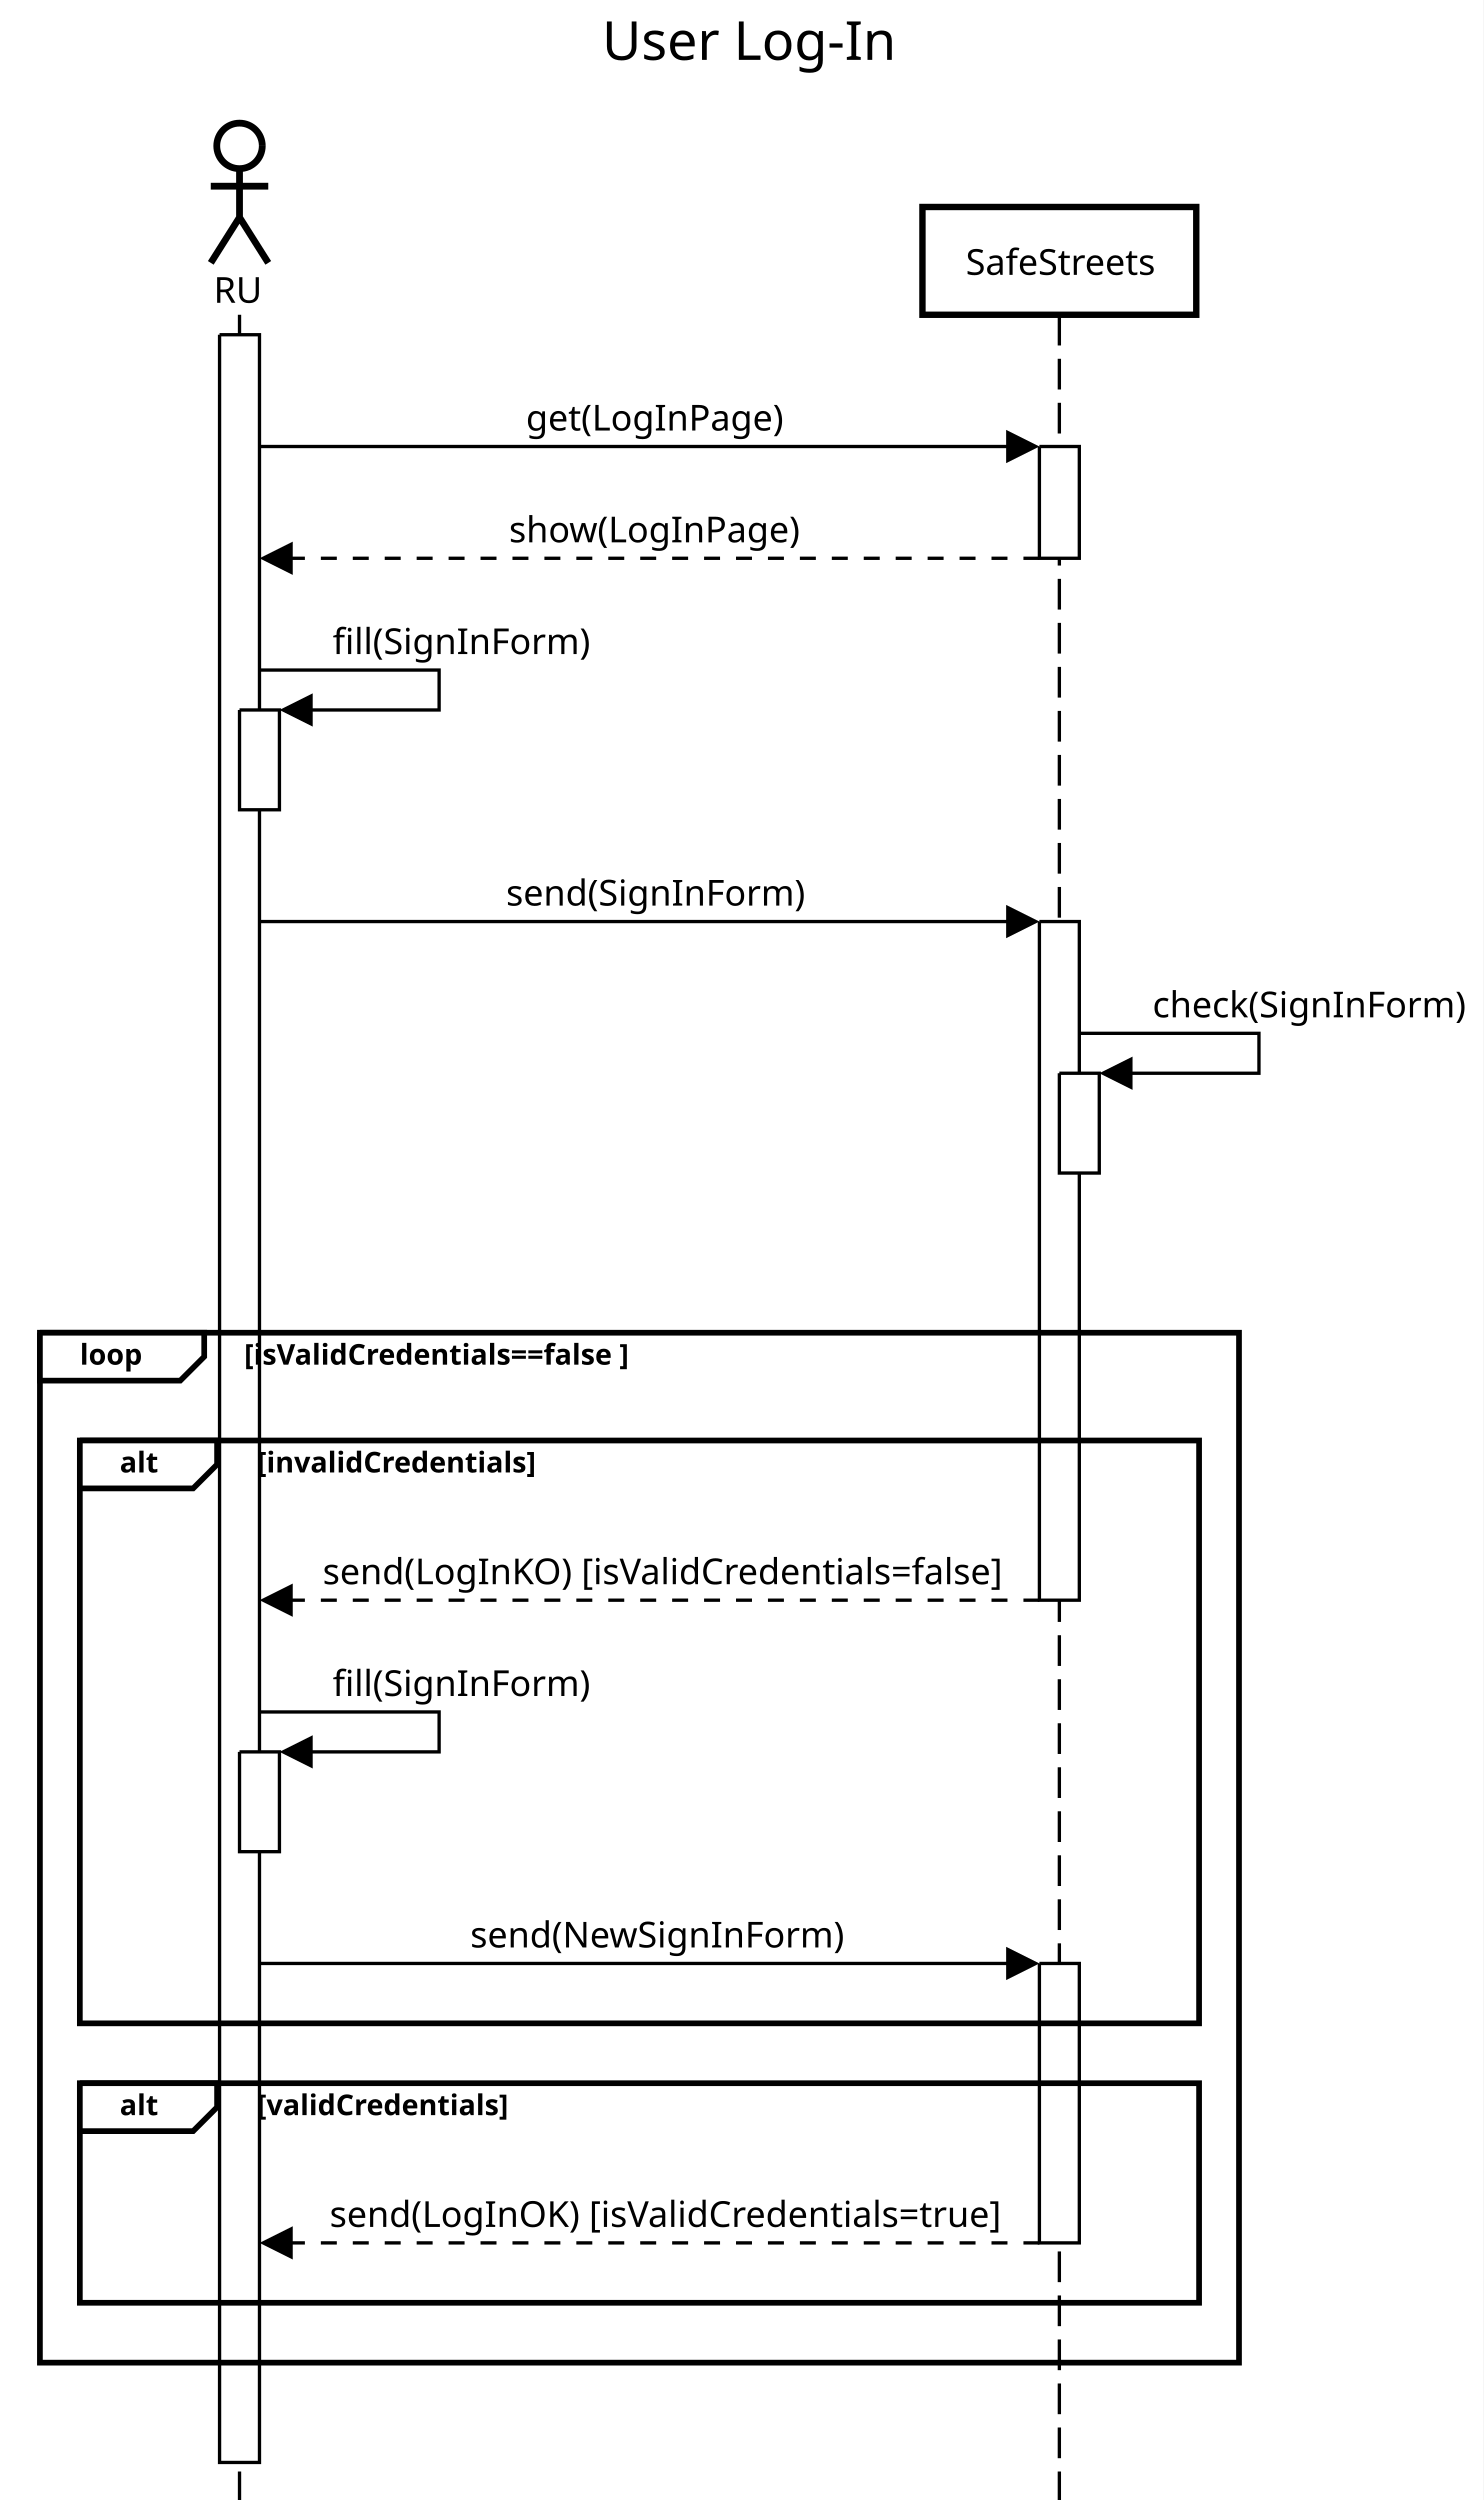
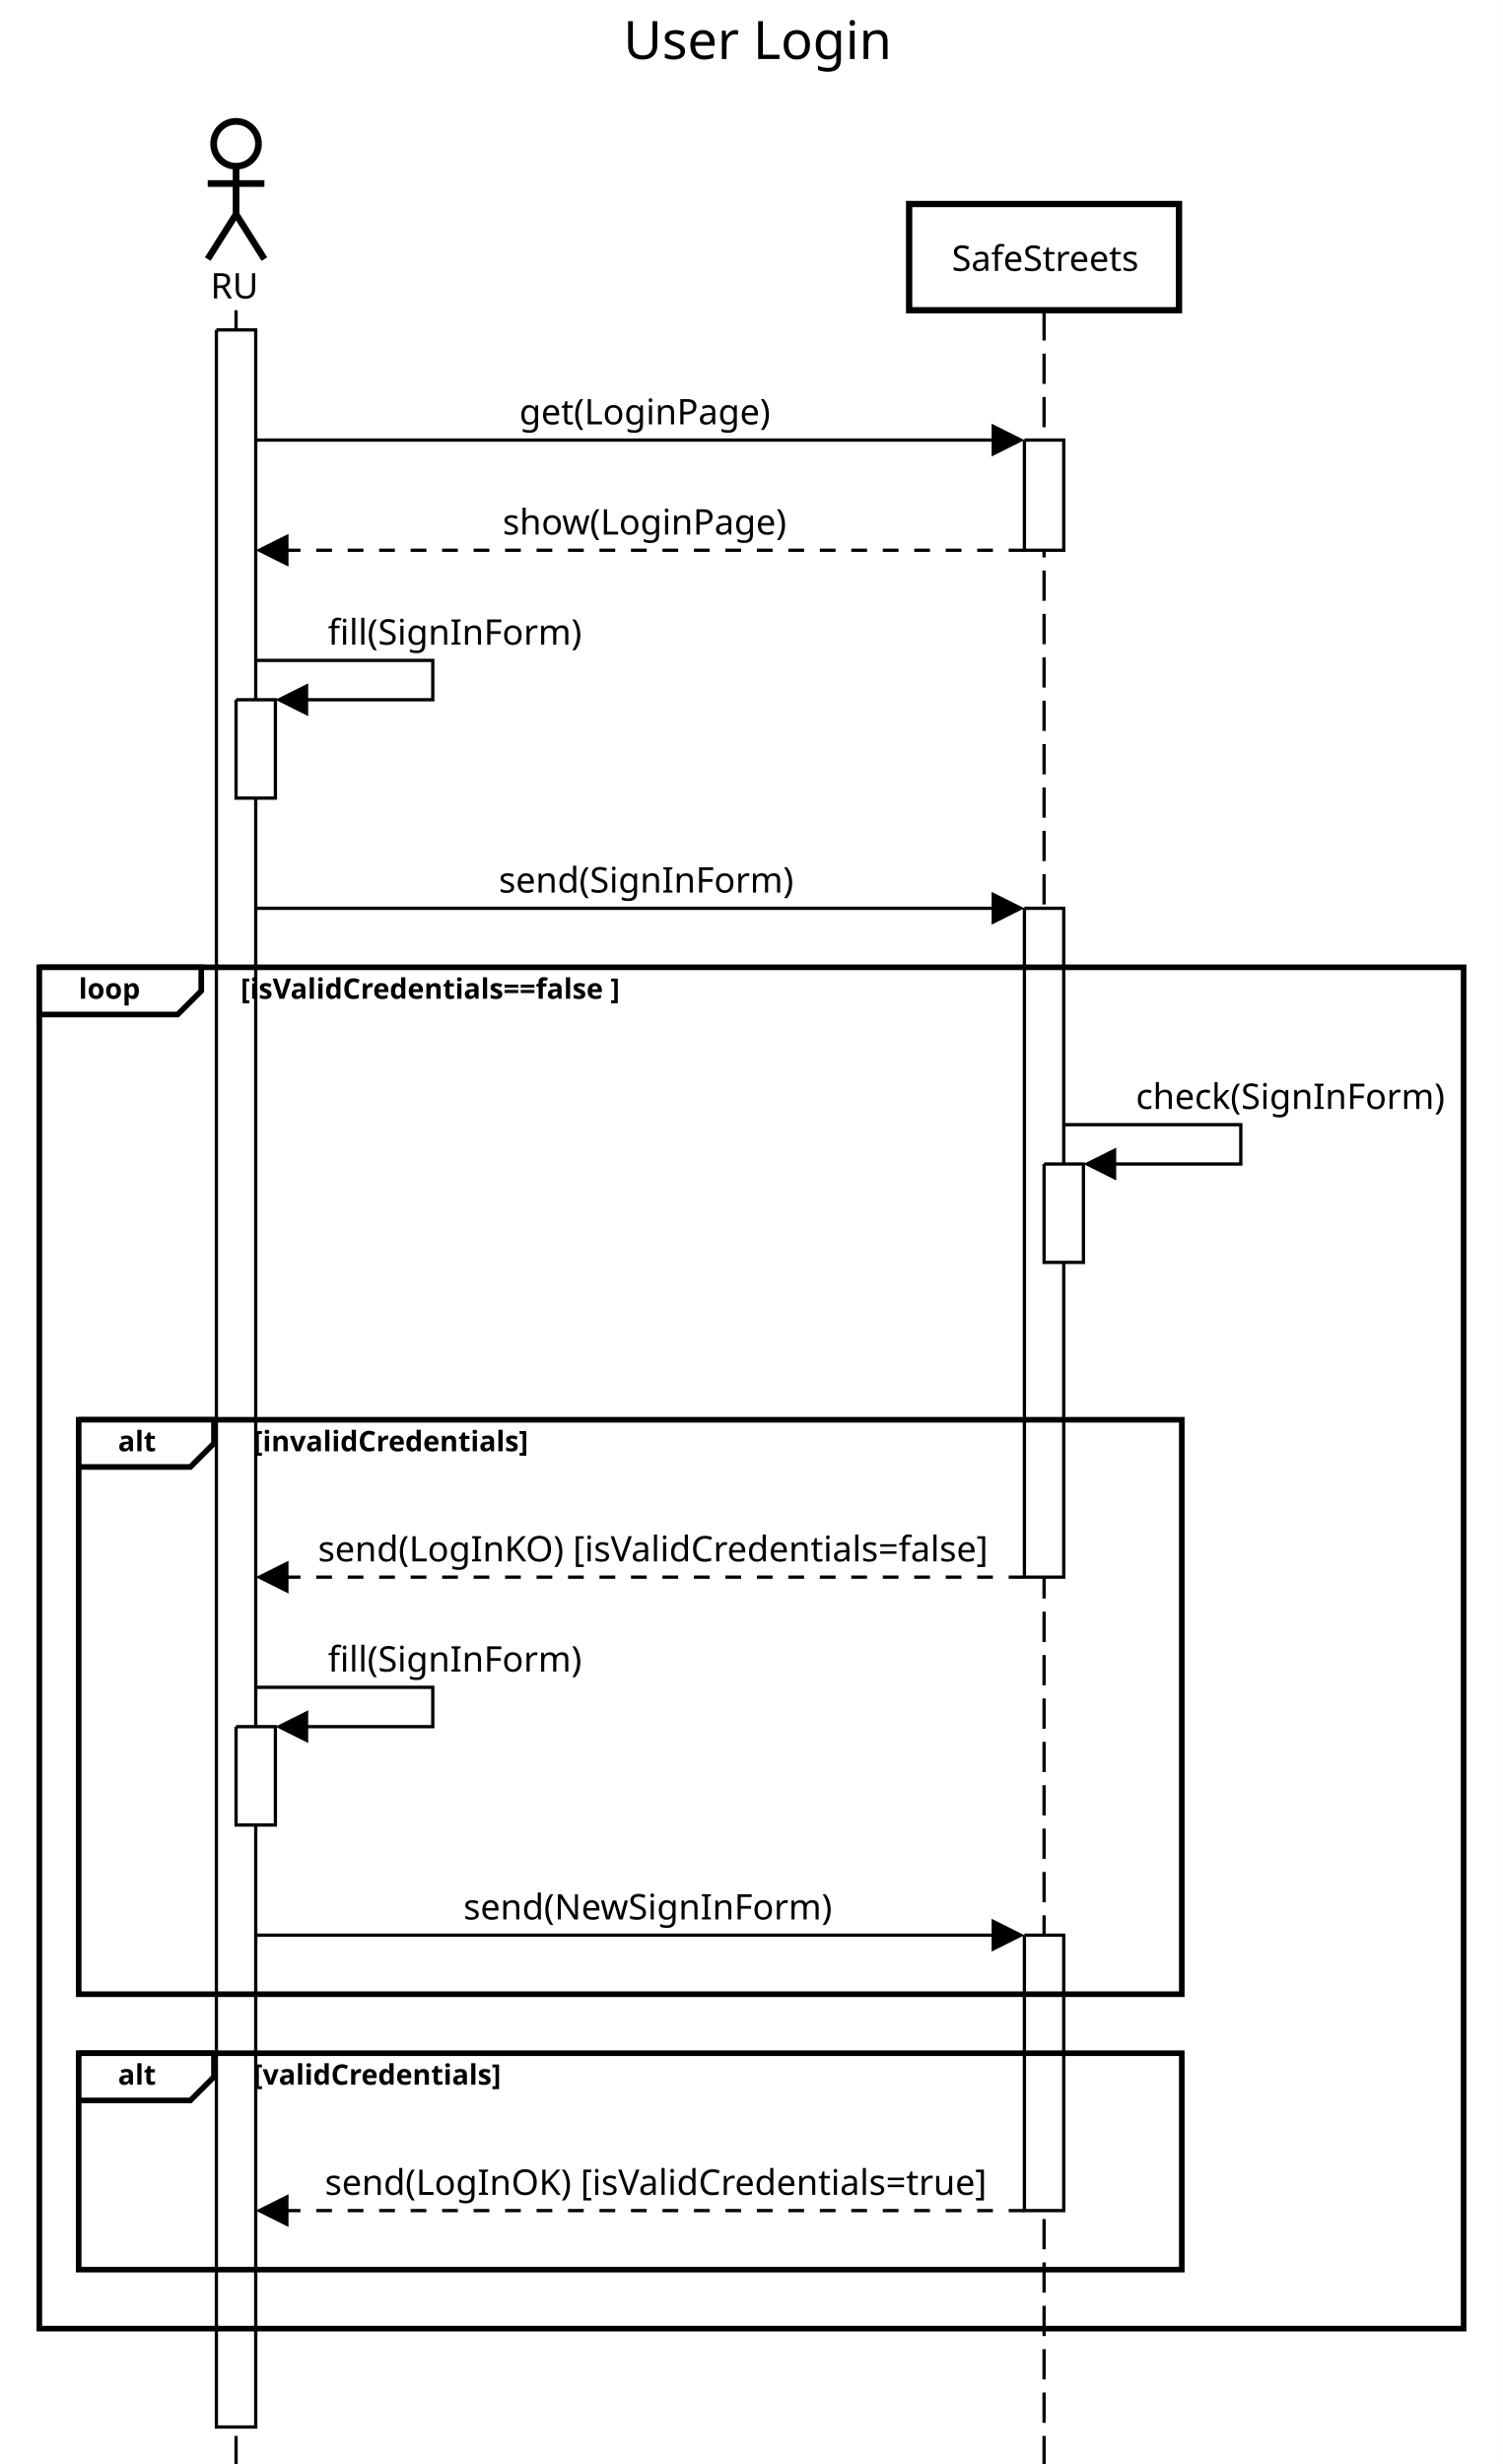
- <svg xmlns="http://www.w3.org/2000/svg" version="1.1" width="607" height="1023">
+ <svg xmlns="http://www.w3.org/2000/svg" version="1.1" width="624" height="1023">
  <defs />
  <g>
    <g />
    <g />
    <g />
    <g />
    <g />
    <g />
    <g />
    <g />
    <g />
    <g>
-       <rect fill="white" stroke="none" x="0" y="0" width="607" height="1023" />
+       <rect fill="white" stroke="none" x="0" y="0" width="624" height="1023" />
    </g>
    <g>
-       <text fill="black" stroke="none" font-family="sans-serif" font-size="16.5pt" font-style="normal" font-weight="normal" text-decoration="normal" x="246.367" y="24.503" text-anchor="start" dominant-baseline="alphabetic">User Log-In</text>
+       <text fill="black" stroke="none" font-family="sans-serif" font-size="16.5pt" font-style="normal" font-weight="normal" text-decoration="normal" x="258.81" y="24.503" text-anchor="start" dominant-baseline="alphabetic">User Login</text>
    </g>
    <g />
    <g>
      <path fill="none" stroke="black" paint-order="fill stroke markers" d=" M 98.011 128.803 L 98.011 1023.972" stroke-miterlimit="10" stroke-width="1.361" stroke-dasharray="12.566,5.445" />
      <path fill="none" stroke="black" paint-order="fill stroke markers" d=" M 433.49 128.803 L 433.49 1023.972" stroke-miterlimit="10" stroke-width="1.361" stroke-dasharray="12.566,5.445" />
    </g>
    <g>
      <g>
        <path fill="white" stroke="black" paint-order="fill stroke markers" d=" M 107.322 59.705 A 9.311 9.311 0 1 1 107.322 59.696 M 98.011 69.016 L 98.011 88.945 M 86.25 76.204 L 109.773 76.204 M 98.011 88.945 L 86.25 107.567 M 98.011 88.945 L 109.773 107.567" stroke-miterlimit="10" stroke-width="2.777" stroke-dasharray="" />
      </g>
      <g>
        <g />
        <text fill="black" stroke="none" font-family="sans-serif" font-size="11pt" font-style="normal" font-weight="normal" text-decoration="normal" x="87.424" y="123.903" text-anchor="start" dominant-baseline="alphabetic">RU</text>
      </g>
      <path fill="none" stroke="none" />
      <g>
        <path fill="white" stroke="black" paint-order="fill stroke markers" d=" M 377.467 84.698 L 489.514 84.698 L 489.514 128.803 L 377.467 128.803 L 377.467 84.698 Z" stroke-miterlimit="10" stroke-width="2.614" stroke-dasharray="" />
      </g>
      <g>
        <g />
        <text fill="black" stroke="none" font-family="sans-serif" font-size="11pt" font-style="normal" font-weight="normal" text-decoration="normal" x="395.19" y="112.468" text-anchor="start" dominant-baseline="alphabetic">SafeStreets</text>
      </g>
    </g>
    <g>
      <path fill="white" stroke="black" paint-order="fill stroke markers" d=" M 89.844 136.971 L 106.179 136.971 L 106.179 1007.637 L 89.844 1007.637 L 89.844 136.971" stroke-miterlimit="10" stroke-width="1.361" stroke-dasharray="" />
      <path fill="white" stroke="black" paint-order="fill stroke markers" d=" M 425.323 182.709 L 441.658 182.709 L 441.658 228.448 L 425.323 228.448 L 425.323 182.709" stroke-miterlimit="10" stroke-width="1.361" stroke-dasharray="" />
      <path fill="white" stroke="black" paint-order="fill stroke markers" d=" M 98.011 290.522 L 114.346 290.522 L 114.346 331.36 L 98.011 331.36 L 98.011 290.522" stroke-miterlimit="10" stroke-width="1.361" stroke-dasharray="" />
      <path fill="white" stroke="black" paint-order="fill stroke markers" d=" M 425.323 377.098 L 441.658 377.098 L 441.658 654.797 L 425.323 654.797 L 425.323 377.098" stroke-miterlimit="10" stroke-width="1.361" stroke-dasharray="" />
-       <path fill="white" stroke="black" paint-order="fill stroke markers" d=" M 433.49 439.172 L 449.826 439.172 L 449.826 480.01 L 433.49 480.01 L 433.49 439.172" stroke-miterlimit="10" stroke-width="1.361" stroke-dasharray="" />
+       <path fill="white" stroke="black" paint-order="fill stroke markers" d=" M 433.49 483.277 L 449.826 483.277 L 449.826 524.115 L 433.49 524.115 L 433.49 483.277" stroke-miterlimit="10" stroke-width="1.361" stroke-dasharray="" />
      <path fill="white" stroke="black" paint-order="fill stroke markers" d=" M 98.011 716.87 L 114.346 716.87 L 114.346 757.708 L 98.011 757.708 L 98.011 716.87" stroke-miterlimit="10" stroke-width="1.361" stroke-dasharray="" />
      <path fill="white" stroke="black" paint-order="fill stroke markers" d=" M 425.323 803.447 L 441.658 803.447 L 441.658 917.793 L 425.323 917.793 L 425.323 803.447" stroke-miterlimit="10" stroke-width="1.361" stroke-dasharray="" />
      <g>
        <g>
-           <rect fill="white" stroke="none" x="212.767" y="161.473" width="105.967" height="21.236" />
+           <rect fill="white" stroke="none" x="213.175" y="161.473" width="105.151" height="21.236" />
        </g>
-         <text fill="black" stroke="none" font-family="sans-serif" font-size="11pt" font-style="normal" font-weight="normal" text-decoration="normal" x="215.218" y="176.175" text-anchor="start" dominant-baseline="alphabetic">get(LogInPage)</text>
+         <text fill="black" stroke="none" font-family="sans-serif" font-size="11pt" font-style="normal" font-weight="normal" text-decoration="normal" x="215.626" y="176.175" text-anchor="start" dominant-baseline="alphabetic">get(LoginPage)</text>
      </g>
      <g>
        <path fill="none" stroke="black" paint-order="fill stroke markers" d=" M 106.179 182.709 L 422.6 182.709" stroke-miterlimit="10" stroke-width="1.361" stroke-dasharray="" />
        <g transform="translate(425.3227,182.7092) translate(-425.3227,-182.7092)">
          <path fill="black" stroke="none" paint-order="stroke fill markers" d=" M 411.71 175.903 L 425.323 182.709 L 411.71 189.516 Z" />
        </g>
      </g>
      <g>
        <g>
-           <rect fill="white" stroke="none" x="205.845" y="207.212" width="119.811" height="21.236" />
+           <rect fill="white" stroke="none" x="206.253" y="207.212" width="118.995" height="21.236" />
        </g>
-         <text fill="black" stroke="none" font-family="sans-serif" font-size="11pt" font-style="normal" font-weight="normal" text-decoration="normal" x="208.296" y="221.914" text-anchor="start" dominant-baseline="alphabetic">show(LogInPage)</text>
+         <text fill="black" stroke="none" font-family="sans-serif" font-size="11pt" font-style="normal" font-weight="normal" text-decoration="normal" x="208.704" y="221.914" text-anchor="start" dominant-baseline="alphabetic">show(LoginPage)</text>
      </g>
      <g>
        <path fill="none" stroke="black" paint-order="fill stroke markers" d=" M 425.323 228.448 L 108.901 228.448" stroke-miterlimit="10" stroke-width="1.361" stroke-dasharray="6.534" />
        <g transform="translate(106.1788,228.4478) translate(-106.1788,-228.4478)">
          <path fill="black" stroke="none" paint-order="stroke fill markers" d=" M 119.791 221.641 L 106.179 228.448 L 119.791 235.254 Z" />
        </g>
      </g>
      <g>
        <g>
          <rect fill="white" stroke="none" x="133.676" y="252.951" width="104.278" height="21.236" />
        </g>
        <text fill="black" stroke="none" font-family="sans-serif" font-size="11pt" font-style="normal" font-weight="normal" text-decoration="normal" x="136.127" y="267.652" text-anchor="start" dominant-baseline="alphabetic">fill(SignInForm)</text>
      </g>
      <g>
        <path fill="none" stroke="black" paint-order="fill stroke markers" d=" M 106.179 274.186 L 179.687 274.186 L 179.687 290.522 L 117.069 290.522" stroke-miterlimit="10" stroke-width="1.361" stroke-dasharray="" />
        <g transform="translate(114.3464,290.5216) translate(-114.3464,-290.5216)">
          <path fill="black" stroke="none" paint-order="stroke fill markers" d=" M 127.959 283.715 L 114.346 290.522 L 127.959 297.328 Z" />
        </g>
      </g>
      <g>
        <g>
          <rect fill="white" stroke="none" x="204.639" y="355.862" width="122.223" height="21.236" />
        </g>
        <text fill="black" stroke="none" font-family="sans-serif" font-size="11pt" font-style="normal" font-weight="normal" text-decoration="normal" x="207.089" y="370.564" text-anchor="start" dominant-baseline="alphabetic">send(SignInForm)</text>
      </g>
      <g>
        <path fill="none" stroke="black" paint-order="fill stroke markers" d=" M 106.179 377.098 L 422.6 377.098" stroke-miterlimit="10" stroke-width="1.361" stroke-dasharray="" />
        <g transform="translate(425.3227,377.0982) translate(-425.3227,-377.0982)">
          <path fill="black" stroke="none" paint-order="stroke fill markers" d=" M 411.71 370.292 L 425.323 377.098 L 411.71 383.905 Z" />
        </g>
      </g>
      <g>
        <g>
-           <rect fill="white" stroke="none" x="469.156" y="401.601" width="132.803" height="21.236" />
+           <rect fill="white" stroke="none" x="469.156" y="445.706" width="132.803" height="21.236" />
        </g>
-         <text fill="black" stroke="none" font-family="sans-serif" font-size="11pt" font-style="normal" font-weight="normal" text-decoration="normal" x="471.606" y="416.303" text-anchor="start" dominant-baseline="alphabetic"> check(SignInForm)</text>
+         <text fill="black" stroke="none" font-family="sans-serif" font-size="11pt" font-style="normal" font-weight="normal" text-decoration="normal" x="471.606" y="460.408" text-anchor="start" dominant-baseline="alphabetic"> check(SignInForm)</text>
      </g>
      <g>
-         <path fill="none" stroke="black" paint-order="fill stroke markers" d=" M 441.658 422.837 L 515.166 422.837 L 515.166 439.172 L 452.548 439.172" stroke-miterlimit="10" stroke-width="1.361" stroke-dasharray="" />
-         <g transform="translate(449.8255,439.1719) translate(-449.8255,-439.1719)">
-           <path fill="black" stroke="none" paint-order="stroke fill markers" d=" M 463.438 432.366 L 449.826 439.172 L 463.438 445.978 Z" />
+         <path fill="none" stroke="black" paint-order="fill stroke markers" d=" M 441.658 466.942 L 515.166 466.942 L 515.166 483.277 L 452.548 483.277" stroke-miterlimit="10" stroke-width="1.361" stroke-dasharray="" />
+         <g transform="translate(449.8255,483.277) translate(-449.8255,-483.277)">
+           <path fill="black" stroke="none" paint-order="stroke fill markers" d=" M 463.438 476.471 L 449.826 483.277 L 463.438 490.083 Z" />
        </g>
      </g>
      <g>
        <g>
          <rect fill="white" stroke="none" x="129.593" y="633.561" width="272.316" height="21.236" />
        </g>
        <text fill="black" stroke="none" font-family="sans-serif" font-size="11pt" font-style="normal" font-weight="normal" text-decoration="normal" x="132.043" y="648.263" text-anchor="start" dominant-baseline="alphabetic">send(LogInKO) [isValidCredentials=false]</text>
      </g>
      <g>
        <path fill="none" stroke="black" paint-order="fill stroke markers" d=" M 425.323 654.797 L 108.901 654.797" stroke-miterlimit="10" stroke-width="1.361" stroke-dasharray="6.534" />
        <g transform="translate(106.1788,654.7966) translate(-106.1788,-654.7966)">
          <path fill="black" stroke="none" paint-order="stroke fill markers" d=" M 119.791 647.99 L 106.179 654.797 L 119.791 661.603 Z" />
        </g>
      </g>
      <g>
        <g>
          <rect fill="white" stroke="none" x="133.676" y="679.299" width="104.278" height="21.236" />
        </g>
        <text fill="black" stroke="none" font-family="sans-serif" font-size="11pt" font-style="normal" font-weight="normal" text-decoration="normal" x="136.127" y="694.001" text-anchor="start" dominant-baseline="alphabetic">fill(SignInForm)</text>
      </g>
      <g>
        <path fill="none" stroke="black" paint-order="fill stroke markers" d=" M 106.179 700.535 L 179.687 700.535 L 179.687 716.87 L 117.069 716.87" stroke-miterlimit="10" stroke-width="1.361" stroke-dasharray="" />
        <g transform="translate(114.3464,716.8704) translate(-114.3464,-716.8704)">
          <path fill="black" stroke="none" paint-order="stroke fill markers" d=" M 127.959 710.064 L 114.346 716.87 L 127.959 723.677 Z" />
        </g>
      </g>
      <g>
        <g>
          <rect fill="white" stroke="none" x="189.976" y="782.211" width="151.55" height="21.236" />
        </g>
        <text fill="black" stroke="none" font-family="sans-serif" font-size="11pt" font-style="normal" font-weight="normal" text-decoration="normal" x="192.426" y="796.913" text-anchor="start" dominant-baseline="alphabetic">send(NewSignInForm)</text>
      </g>
      <g>
        <path fill="none" stroke="black" paint-order="fill stroke markers" d=" M 106.179 803.447 L 422.6 803.447" stroke-miterlimit="10" stroke-width="1.361" stroke-dasharray="" />
        <g transform="translate(425.3227,803.447) translate(-425.3227,-803.447)">
          <path fill="black" stroke="none" paint-order="stroke fill markers" d=" M 411.71 796.641 L 425.323 803.447 L 411.71 810.253 Z" />
        </g>
      </g>
      <g>
        <g>
          <rect fill="white" stroke="none" x="132.445" y="896.558" width="266.611" height="21.236" />
        </g>
        <text fill="black" stroke="none" font-family="sans-serif" font-size="11pt" font-style="normal" font-weight="normal" text-decoration="normal" x="134.895" y="911.259" text-anchor="start" dominant-baseline="alphabetic">send(LogInOK) [isValidCredentials=true]</text>
      </g>
      <g>
        <path fill="none" stroke="black" paint-order="fill stroke markers" d=" M 425.323 917.793 L 108.901 917.793" stroke-miterlimit="10" stroke-width="1.361" stroke-dasharray="6.534" />
        <g transform="translate(106.1788,917.7934) translate(-106.1788,-917.7934)">
          <path fill="black" stroke="none" paint-order="stroke fill markers" d=" M 119.791 910.987 L 106.179 917.793 L 119.791 924.6 Z" />
        </g>
      </g>
      <g>
        <g />
-         <path fill="none" stroke="black" paint-order="fill stroke markers" d=" M 16.335 545.351 L 506.999 545.351 L 506.999 966.799 L 16.335 966.799 L 16.335 545.351 Z" stroke-miterlimit="10" stroke-width="2.334" stroke-dasharray="" />
-         <path fill="white" stroke="black" paint-order="fill stroke markers" d=" M 16.335 545.351 L 16.335 564.953 L 73.76 564.953 L 83.561 555.152 L 83.561 545.351 L 16.335 545.351" stroke-miterlimit="10" stroke-width="2.334" stroke-dasharray="" />
-         <text fill="black" stroke="none" font-family="sans-serif" font-size="8.8pt" font-style="normal" font-weight="bold" text-decoration="normal" x="32.67" y="558.419" text-anchor="start" dominant-baseline="alphabetic">loop</text>
-         <text fill="black" stroke="none" font-family="sans-serif" font-size="8.8pt" font-style="normal" font-weight="bold" text-decoration="normal" x="99.896" y="558.419" text-anchor="start" dominant-baseline="alphabetic">[isValidCredentials==false ]</text>
+         <path fill="none" stroke="black" paint-order="fill stroke markers" d=" M 16.335 401.601 L 607.676 401.601 L 607.676 966.799 L 16.335 966.799 L 16.335 401.601 Z" stroke-miterlimit="10" stroke-width="2.334" stroke-dasharray="" />
+         <path fill="white" stroke="black" paint-order="fill stroke markers" d=" M 16.335 401.601 L 16.335 421.203 L 73.76 421.203 L 83.561 411.402 L 83.561 401.601 L 16.335 401.601" stroke-miterlimit="10" stroke-width="2.334" stroke-dasharray="" />
+         <text fill="black" stroke="none" font-family="sans-serif" font-size="8.8pt" font-style="normal" font-weight="bold" text-decoration="normal" x="32.67" y="414.669" text-anchor="start" dominant-baseline="alphabetic">loop</text>
+         <text fill="black" stroke="none" font-family="sans-serif" font-size="8.8pt" font-style="normal" font-weight="bold" text-decoration="normal" x="99.896" y="414.669" text-anchor="start" dominant-baseline="alphabetic">[isValidCredentials==false ]</text>
      </g>
      <g>
        <g />
        <path fill="none" stroke="black" paint-order="fill stroke markers" d=" M 32.67 589.456 L 490.664 589.456 L 490.664 827.95 L 32.67 827.95 L 32.67 589.456 Z" stroke-miterlimit="10" stroke-width="2.334" stroke-dasharray="" />
        <path fill="white" stroke="black" paint-order="fill stroke markers" d=" M 32.67 589.456 L 32.67 609.058 L 79.03 609.058 L 88.831 599.257 L 88.831 589.456 L 32.67 589.456" stroke-miterlimit="10" stroke-width="2.334" stroke-dasharray="" />
        <text fill="black" stroke="none" font-family="sans-serif" font-size="8.8pt" font-style="normal" font-weight="bold" text-decoration="normal" x="49.006" y="602.524" text-anchor="start" dominant-baseline="alphabetic">alt</text>
        <text fill="black" stroke="none" font-family="sans-serif" font-size="8.8pt" font-style="normal" font-weight="bold" text-decoration="normal" x="105.166" y="602.524" text-anchor="start" dominant-baseline="alphabetic">[invalidCredentials]</text>
      </g>
      <g>
        <g />
        <path fill="none" stroke="black" paint-order="fill stroke markers" d=" M 32.67 852.453 L 490.664 852.453 L 490.664 942.296 L 32.67 942.296 L 32.67 852.453 Z" stroke-miterlimit="10" stroke-width="2.334" stroke-dasharray="" />
        <path fill="white" stroke="black" paint-order="fill stroke markers" d=" M 32.67 852.453 L 32.67 872.055 L 79.03 872.055 L 88.831 862.254 L 88.831 852.453 L 32.67 852.453" stroke-miterlimit="10" stroke-width="2.334" stroke-dasharray="" />
        <text fill="black" stroke="none" font-family="sans-serif" font-size="8.8pt" font-style="normal" font-weight="bold" text-decoration="normal" x="49.006" y="865.521" text-anchor="start" dominant-baseline="alphabetic">alt</text>
        <text fill="black" stroke="none" font-family="sans-serif" font-size="8.8pt" font-style="normal" font-weight="bold" text-decoration="normal" x="105.166" y="865.521" text-anchor="start" dominant-baseline="alphabetic">[validCredentials]</text>
      </g>
    </g>
    <g />
    <g />
  </g>
</svg>
